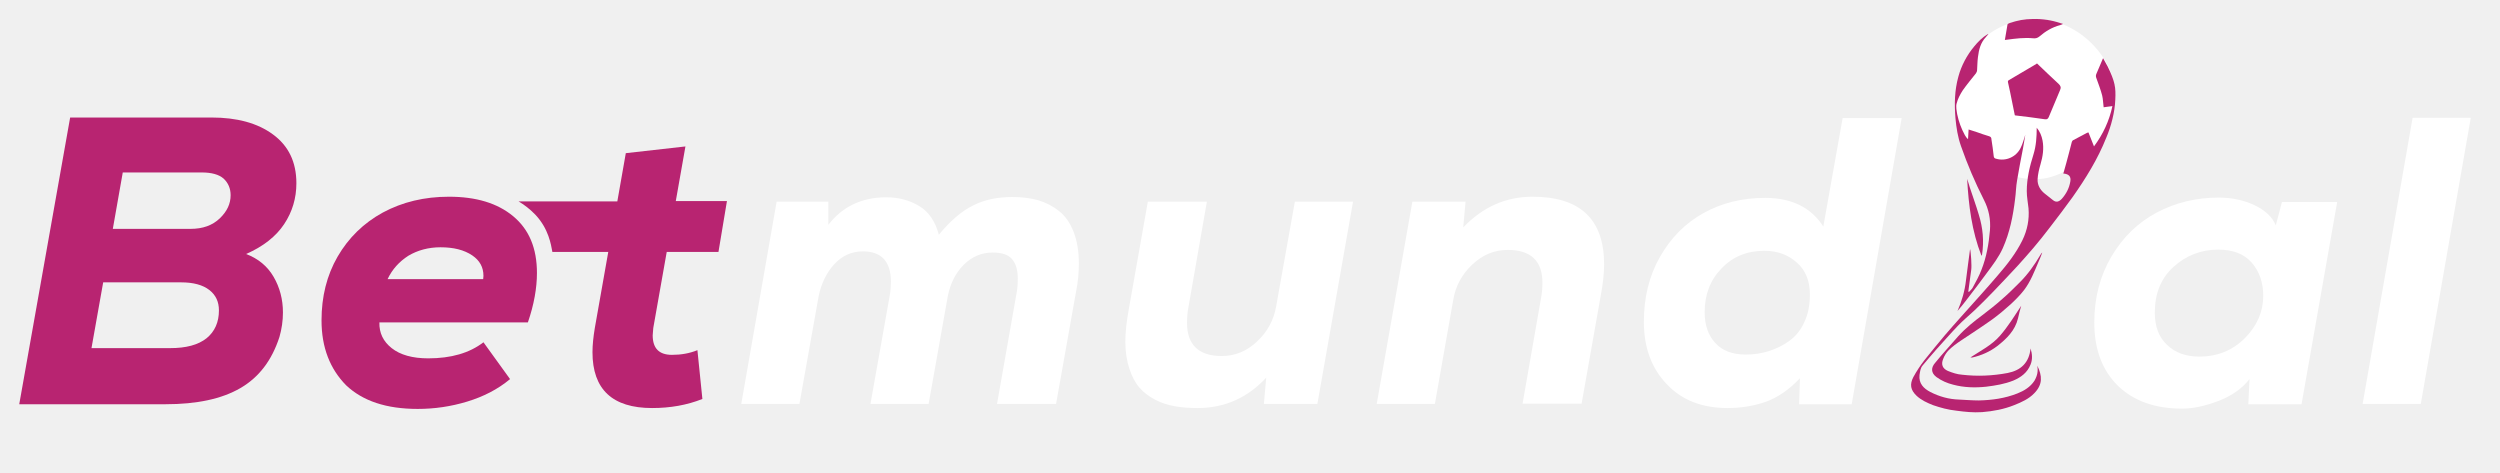
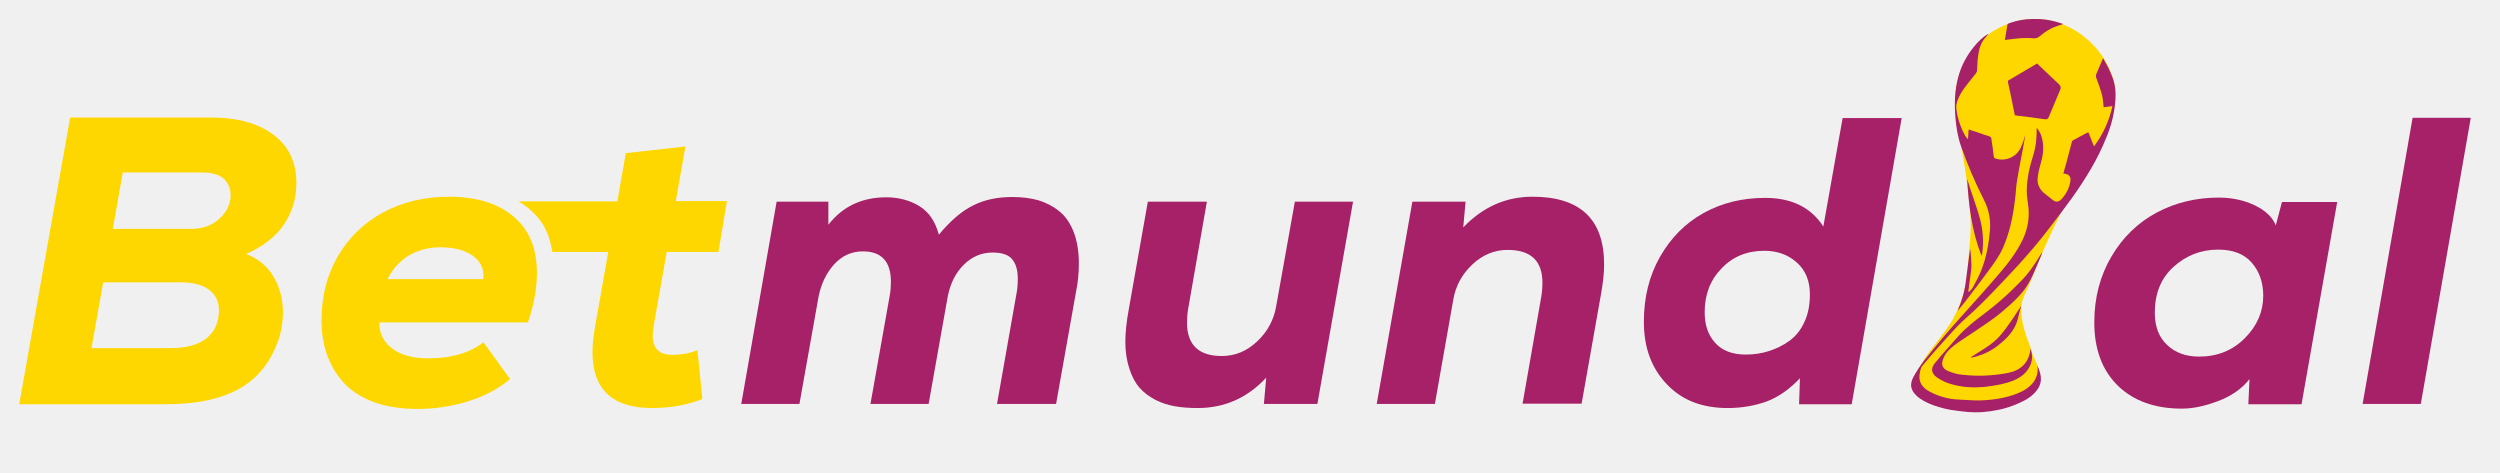
<svg xmlns="http://www.w3.org/2000/svg" version="1.1" x="0px" y="0px" viewBox="0 0 855.3 161.7" style="enable-background:new 0 0 855.3 161.7;" xml:space="preserve">
  <style type="text/css">
- 	.st0{display:none;}
- 	.st1{fill:#FFFFFF;}
- 	.st2{fill:#B82471;}
+ 	.st0{fill:#FFD700;}
+ 	.st1{fill:#A62167;}
</style>
-   <g id="Layer_2" class="st0">
+   <g id="Layer_2">
</g>
  <g id="Layer_1">
-     <path class="st1" d="M723.8,33.9c-0.4,8.8-12.3,27.4-27.4,27.4s-27.4-12.3-27.4-27.4s12.3-27.4,27.4-27.4S724.4,20.7,723.8,33.9z" />
+     <path class="st0" d="M697.4,132.2c0,0-5.5,6.4-18.8,7.3c-17.8,1.2-23.4-6.5-23.4-6.5s-1.1-3.4,0.4-5.2c1.4-1.9,0.7-1.6,2.8-5   c2.1-3.4,7.1-9,9.7-13.6c3.7-6.6,4.9-12.6,5.3-20.1c0.2-3.7,1.2-9.5,0.7-16.1c-0.8-11-3.2-23.2-3.2-23.2l51.9-9.3   c0,0-18.2,30-26.9,52.9c-2.8,7.3-4.6,8.7-4.4,13c0.1,2.4,0.6,6.1,2.8,11.4c0.3,0.9,0.5,1.3,0.7,2.2c0.8,2.8,2.1,4.3,2.4,6.1   C698.3,132,697.4,132.2,697.4,132.2z" />
+     <path class="st0" d="M723.8,33.9c-0.4,8.8-12.3,27.4-27.4,27.4s-27.4-12.3-27.4-27.4s12.3-27.4,27.4-27.4S724.4,20.7,723.8,33.9z" />
    <g>
-       <path class="st2" d="M6.6,138.2l17.4-98h48.3c8.8,0,15.8,1.9,21.1,5.8s8,9.4,8,16.7c0,5.1-1.4,9.8-4.2,14    c-2.8,4.2-7.1,7.6-13,10.2c4.2,1.6,7.3,4.2,9.4,7.8c2.1,3.6,3.2,7.7,3.2,12.2c0,2.8-0.4,5.6-1.2,8.4c-2.6,8-7,13.8-13.4,17.5    c-6.4,3.7-14.9,5.5-25.6,5.5H6.6z M31.3,119.1h26.9c5.5,0,9.6-1.1,12.5-3.4c2.8-2.3,4.2-5.5,4.2-9.5c0-3-1.1-5.3-3.3-7    s-5.4-2.6-9.6-2.6H35.3L31.3,119.1z M38.6,78.3h26.6c4.2,0,7.5-1.2,10-3.6c2.5-2.4,3.7-5,3.7-7.9c0-2.3-0.8-4.2-2.4-5.7    c-1.6-1.4-4.1-2.1-7.5-2.1H42L38.6,78.3z" />
-       <path class="st2" d="M110,109.6c0-8.1,1.8-15.4,5.5-21.8c3.7-6.4,8.9-11.5,15.5-15.1c6.7-3.6,14.2-5.4,22.6-5.4    c9.3,0,16.6,2.2,22,6.7c5.4,4.5,8.1,10.9,8.1,19.4c0,5.1-1,10.8-3.1,16.9h-50.8c-0.1,3.6,1.3,6.5,4.2,8.8    c2.9,2.3,7.1,3.5,12.5,3.5c7.8,0,14.1-1.8,18.9-5.5l9.1,12.6c-4.2,3.5-9.1,6-14.7,7.7c-5.6,1.7-11.2,2.5-16.9,2.5    c-10.7,0-18.8-2.7-24.5-8.1C112.9,126.2,110,118.9,110,109.6z M132.6,95.5h32.7c0-0.4,0.1-0.7,0.1-1.1c0-3-1.3-5.3-3.8-7    c-2.8-1.9-6.4-2.8-10.9-2.8c-4.1,0-7.8,1-11,2.9C136.6,89.5,134.2,92.1,132.6,95.5z" />
-       <path class="st2" d="M189,86.3c-0.5-2.7-1.3-8-5.8-12.8c-2-2.1-4.1-3.6-5.8-4.6c11.3,0,22.5,0,33.8,0l2.9-16.5l20.4-2.3l-3.3,18.7    h17.5l-2.9,17.4h-17.7l-4.6,26c-0.1,1.3-0.2,2.1-0.2,2.5c0,4.5,2.2,6.7,6.6,6.7c3.1,0,6-0.5,8.7-1.6l1.7,16.7    c-5.3,2.1-11,3.1-17.2,3.1c-13.6,0-20.4-6.4-20.4-19.1c0-2.5,0.3-5.3,0.8-8.3l4.6-26H189z" />
+       <path class="st0" d="M6.6,138.2l17.4-98h48.3c8.8,0,15.8,1.9,21.1,5.8s8,9.4,8,16.7c0,5.1-1.4,9.8-4.2,14    c-2.8,4.2-7.1,7.6-13,10.2c4.2,1.6,7.3,4.2,9.4,7.8c2.1,3.6,3.2,7.7,3.2,12.2c0,2.8-0.4,5.6-1.2,8.4c-2.6,8-7,13.8-13.4,17.5    c-6.4,3.7-14.9,5.5-25.6,5.5H6.6z M31.3,119.1h26.9c5.5,0,9.6-1.1,12.5-3.4c2.8-2.3,4.2-5.5,4.2-9.5c0-3-1.1-5.3-3.3-7    s-5.4-2.6-9.6-2.6H35.3L31.3,119.1z M38.6,78.3h26.6c4.2,0,7.5-1.2,10-3.6c2.5-2.4,3.7-5,3.7-7.9c0-2.3-0.8-4.2-2.4-5.7    c-1.6-1.4-4.1-2.1-7.5-2.1H42L38.6,78.3z" />
+       <path class="st0" d="M110,109.6c0-8.1,1.8-15.4,5.5-21.8c3.7-6.4,8.9-11.5,15.5-15.1c6.7-3.6,14.2-5.4,22.6-5.4    c9.3,0,16.6,2.2,22,6.7c5.4,4.5,8.1,10.9,8.1,19.4c0,5.1-1,10.8-3.1,16.9h-50.8c-0.1,3.6,1.3,6.5,4.2,8.8    c2.9,2.3,7.1,3.5,12.5,3.5c7.8,0,14.1-1.8,18.9-5.5l9.1,12.6c-4.2,3.5-9.1,6-14.7,7.7c-5.6,1.7-11.2,2.5-16.9,2.5    c-10.7,0-18.8-2.7-24.5-8.1C112.9,126.2,110,118.9,110,109.6z M132.6,95.5h32.7c0-0.4,0.1-0.7,0.1-1.1c0-3-1.3-5.3-3.8-7    c-2.8-1.9-6.4-2.8-10.9-2.8c-4.1,0-7.8,1-11,2.9C136.6,89.5,134.2,92.1,132.6,95.5z" />
+       <path class="st0" d="M189,86.3c-0.5-2.7-1.3-8-5.8-12.8c-2-2.1-4.1-3.6-5.8-4.6c11.3,0,22.5,0,33.8,0l2.9-16.5l20.4-2.3l-3.3,18.7    h17.5l-2.9,17.4h-17.7l-4.6,26c-0.1,1.3-0.2,2.1-0.2,2.5c0,4.5,2.2,6.7,6.6,6.7c3.1,0,6-0.5,8.7-1.6l1.7,16.7    c-5.3,2.1-11,3.1-17.2,3.1c-13.6,0-20.4-6.4-20.4-19.1c0-2.5,0.3-5.3,0.8-8.3l4.6-26H189z" />
      <path class="st1" d="M253.6,138.2L265.7,69h17.7v7.9c4.8-6.2,11.4-9.4,19.8-9.4c4.2,0,8,1,11.3,3c3.3,2,5.5,5.3,6.7,9.8    c3.9-4.7,7.8-8.1,11.7-10c3.9-2,8.4-2.9,13.5-2.9c3.3,0,6.2,0.4,8.8,1.1c2.6,0.8,5,2,7.1,3.7c2.2,1.7,3.8,4.1,5,7.1    c1.2,3.1,1.8,6.7,1.8,10.9c0,3.2-0.3,6.4-1,9.8l-6.8,38.2h-20.2l6.6-37.4c0.4-1.9,0.5-3.7,0.5-5.6c0-2.9-0.7-5.1-2-6.6    c-1.3-1.5-3.5-2.2-6.6-2.2c-3.8,0-7.1,1.4-9.9,4.2c-2.8,2.8-4.5,6.3-5.4,10.5l-6.6,37.1h-19.9l6.6-37.1c0.3-1.7,0.4-3.3,0.4-4.7    c0-6.9-3.2-10.4-9.6-10.4c-3.9,0-7.1,1.5-9.8,4.4c-2.7,3-4.4,6.6-5.3,10.8l-6.6,37H253.6z" />
      <path class="st1" d="M385,116.9c0-3.1,0.4-6.9,1.2-11.2l6.5-36.7h20.2l-6.4,36.6c-0.3,1.7-0.4,3.3-0.4,4.8c0,7.6,4,11.4,11.9,11.4    c4.6,0,8.6-1.7,12.1-5c3.5-3.3,5.7-7.3,6.5-12l6.4-35.8h19.9l-12.2,69.2h-18.3l0.8-9c-6.4,6.9-14.2,10.4-23.5,10.4    c-2.8,0-5.4-0.2-7.7-0.6s-4.6-1.1-6.7-2.2c-2.1-1.1-3.9-2.4-5.4-4.1c-1.5-1.7-2.6-3.8-3.5-6.5C385.5,123.5,385,120.4,385,116.9z" />
      <path class="st1" d="M471,138.2L483.2,69h18.2l-0.8,8.8c6.7-7,14.6-10.5,23.7-10.5c16.3,0,24.5,7.7,24.5,23.2    c0,3-0.4,6.6-1.2,10.9l-6.5,36.7h-20.2l6.4-36.6c0.3-1.7,0.4-3.3,0.4-4.7c0-7.6-4-11.3-11.9-11.3c-4.6,0-8.6,1.7-12.1,5    c-3.5,3.3-5.7,7.3-6.5,12l-6.3,35.7H471z" />
      <path class="st1" d="M562.4,110.1c0-8.3,1.8-15.7,5.5-22.2c3.7-6.5,8.6-11.5,14.9-15c6.3-3.5,13.3-5.2,21.1-5.2    c9.1,0,15.7,3.3,19.9,9.8l6.6-37.1h20.2l-17.1,97.9h-18l0.3-8.9c-3.7,3.9-7.5,6.5-11.5,8c-4,1.4-8.4,2.2-13.2,2.2    c-8.8,0-15.7-2.7-20.8-8.1C565,126,562.4,118.9,562.4,110.1z M583.2,106.8c0,4.4,1.2,7.9,3.6,10.5c2.4,2.7,5.9,4,10.5,4    c2.8,0,5.4-0.4,7.9-1.2c2.5-0.8,4.8-1.9,7-3.5c2.1-1.5,3.9-3.7,5.1-6.4c1.3-2.7,1.9-5.9,1.9-9.5c0-4.6-1.5-8.3-4.5-10.9    c-3-2.7-6.7-4-11.1-4c-5.9,0-10.8,2-14.6,6C585.1,95.8,583.2,100.8,583.2,106.8z" />
      <path class="st1" d="M716.5,110.3c0-8.5,2-16,5.9-22.6c3.9-6.6,9.1-11.6,15.5-15s13.5-5.1,21.2-5.1c4.5,0,8.6,0.9,12.2,2.6    c3.6,1.7,6.1,4,7.3,6.9l2.1-8h18.9l-12.2,69.2h-18.2l0.4-8.6c-2.6,3.3-6.2,5.8-10.7,7.5c-4.5,1.7-8.6,2.6-12.4,2.6    c-9.2,0-16.5-2.6-21.9-7.8C719.2,126.7,716.5,119.5,716.5,110.3z M737.2,107c0,4.7,1.4,8.4,4.2,11c2.8,2.7,6.5,4,11,4    c6.2,0,11.4-2.1,15.6-6.3c4.2-4.2,6.3-9.1,6.3-14.5c0-4.5-1.3-8.3-3.9-11.3c-2.6-3-6.4-4.5-11.5-4.5c-5.9,0-11,2-15.3,5.9    C739.3,95.2,737.2,100.4,737.2,107z" />
      <path class="st1" d="M808.3,138.2l17.1-97.9h19.9l-17.1,97.9H808.3z" />
    </g>
    <g>
-       <path class="st2" d="M697,125.1c1.7,3.5,1.9,6.4-1,9.4c-1.9,2-4.4,3.1-6.9,4.1c-3.5,1.4-7.2,2.1-11,2.4c-3,0.2-5.9-0.1-8.8-0.5    c-2.8-0.3-5.4-1-8-1.9c-2-0.8-4-1.7-5.6-3.2c-2.1-2-2.4-3.9-1.1-6.4c1.1-2,2.4-4,3.8-5.8c2.2-2.8,4.5-5.5,6.8-8.3    c1.9-2.2,3.8-4.4,5.7-6.5c2.3-2.6,4.6-5.1,6.8-7.6c1.9-2.1,3.8-4.3,5.7-6.5c3.2-3.7,6.3-7.6,8.5-12.1c1.7-3.5,2.4-7.1,2.1-10.9    c-0.2-2-0.6-3.9-0.6-5.9c0-4.3,1-8.5,2.3-12.6c0.9-2.9,1.1-5.9,1.1-9.1c1.1,1.3,1.7,2.8,2,4.4c0.5,2.7,0.1,5.4-0.7,8.1    c-0.5,1.7-0.9,3.4-1,5.1c-0.1,2,0.9,3.7,2.4,4.9c1,0.8,1.9,1.5,2.9,2.3c1,0.8,2,0.6,3-0.5c1.5-1.7,2.5-3.6,2.9-5.9    c0.3-1.7-0.5-2.5-2.1-2.7c-0.1,0-0.2,0-0.3,0c0.7-2.5,1.4-4.9,2-7.3c0.3-1.2,0.6-2.3,0.9-3.5c0.1-0.2,0.2-0.5,0.4-0.6    c1.6-0.9,3.3-1.7,4.9-2.6c0.1,0,0.2,0,0.4-0.1c0.6,1.5,1.2,3,1.9,4.8c3.1-4.2,5.2-8.7,6.3-13.8c-1.1,0.1-2,0.3-3,0.4    c-0.2-1.4-0.2-2.8-0.5-4c-0.5-2-1.3-4-2-6c-0.2-0.5-0.2-0.9,0-1.4c0.8-1.8,1.5-3.6,2.3-5.4c0.5,1,1.1,1.9,1.6,2.9    c2.5,5.1,2.8,7.2,2.6,11.3c-0.2,4.3-1.4,9-3.1,13c-2.9,7.3-7,13.9-11.5,20.3c-2.5,3.5-5.2,7-7.8,10.4c-1.8,2.4-3.7,4.7-5.7,7.1    c-1.7,2-3.5,4-5.2,5.9c-2.7,2.9-5.4,5.8-8.2,8.7c-2.2,2.3-4.4,4.5-6.7,6.7c-1.9,1.8-3.9,3.4-5.7,5.3c-2.5,2.6-4.8,5.3-7.2,7.9    c-1.6,1.8-3.2,3.7-4.8,5.6c-0.8,0.9-0.9,2.1-1.1,3.3c-0.3,2.9,1.4,4.6,3.7,5.8c3.1,1.6,6.4,2.5,9.8,2.6c2.3,0.1,4.5,0.3,6.8,0.3    c4.5-0.1,8.9-0.7,13.2-2.4c2.3-0.9,4.4-2.2,5.8-4.3C697.1,128.4,697.3,126.9,697,125.1z" />
-       <path class="st2" d="M680.3,11.7c-0.4,0.4-0.7,0.7-0.9,1c-1.8,1.9-2.4,4.3-2.7,6.8c-0.2,1.5-0.2,3-0.3,4.5c0,0.4-0.2,0.8-0.4,1.1    c-1.5,1.9-3.1,3.8-4.5,5.8c-0.9,1.4-1.7,2.9-2.1,4.5c-0.3,1.1,0,2.5,0.2,3.7c0.5,2.5,1.4,4.9,2.6,7.1c0.3,0.5,0.6,1,1.1,1.4    c0.1-1.1,0.1-2.1,0.2-3.3c1,0.3,1.9,0.6,2.8,0.9c1.4,0.5,2.8,1,4.2,1.4c0.6,0.2,0.8,0.5,0.8,1c0.3,2,0.6,3.9,0.8,5.9    c0.1,0.5,0.3,0.7,0.8,0.8c3.3,1,6.9-0.6,8.4-3.7c0.7-1.4,1.1-2.9,1.6-4.5c-0.3,1.6-0.5,3.2-0.8,4.7c-0.7,3.6-1.4,7.2-2,10.8    c-0.4,2.2-0.4,4.4-0.7,6.5c-0.7,5.8-1.8,11.4-4.2,16.8c-1.4,3.1-3.4,5.7-5.4,8.4c-2.1,2.8-4.2,5.7-6.4,8.5    c-1.2,1.6-2.4,3.1-3.7,4.6c1.5-3.4,2.5-6.9,2.9-10.5c0.5-3.6,0.9-7.3,1.4-10.7c0.3,1,0.6,5.8,0.4,7.1c-0.3,2.5-0.7,4.9-1,7.4    c0.1,0.1,0.1,0.1,0.2,0.2c0.4-0.5,1-0.9,1.3-1.5c1.1-2,2.2-4,3-6.1c1.7-4.3,2.5-8.8,2.9-13.5c0.3-3.8-0.4-7.2-2.1-10.5    c-3-5.9-5.6-12-7.8-18.3c-1.1-3.1-1.6-6.3-1.9-9.6c-0.4-4.9-0.3-9.5,1-14.2c1-3.7,2.9-7.3,5.4-10.3c1.3-1.6,2.8-3.1,4.6-4.2    C680,11.8,680,11.8,680.3,11.7z" />
-       <path class="st2" d="M694.7,119.2c0.6,2,0.7,3.8,0,5.5c-1.1,2.8-3.3,4.4-5.9,5.5c-3,1.2-6.1,1.7-9.3,2.1    c-3.8,0.4-7.6,0.3-11.3-0.7c-2-0.5-3.9-1.3-5.7-2.6c-2-1.5-1.8-3.3-0.5-4.8c2.5-3.1,5.2-6,7.8-9c2.6-2.9,5.6-5.3,8.7-7.6    c2.2-1.7,4.4-3.4,6.5-5.3c2.1-1.8,4.1-3.8,6-5.7c2.8-2.8,5-5.9,7-9.3c0.2-0.3,0.4-0.7,0.7-0.9c-0.4,1.1-0.8,2.1-1.3,3.2    c-1.4,3.3-2.7,6.7-4.9,9.6c-1.3,1.7-2.9,3.3-4.5,4.8c-2,1.8-4.1,3.6-6.3,5.2c-3.5,2.5-7.2,4.9-10.8,7.3c-1.5,1-3,2.1-4.2,3.3    c-0.8,0.8-1.5,1.9-1.9,3c-0.8,1.9-0.2,3.3,1.6,4.1c1.5,0.6,3.2,1.2,4.9,1.3c2.6,0.3,5.2,0.4,7.7,0.3c2.6-0.1,5.3-0.4,7.9-0.9    C691.4,126.7,694.2,124.1,694.7,119.2z" />
-       <path class="st2" d="M696.9,21.7c2.5,2.4,4.9,4.7,7.4,7c0.7,0.7,0.9,1.2,0.5,2.1c-1.3,3.1-2.6,6.2-3.9,9.3    c-0.3,0.6-0.6,0.8-1.3,0.7c-3.3-0.5-6.7-0.9-10-1.3c-0.1,0-0.2,0-0.3-0.1c-0.5-2.6-1.1-5.3-1.6-7.9c-0.2-1.1-0.5-2.1-0.7-3.2    c-0.1-0.4-0.1-0.7,0.3-0.9c3.2-1.9,6.4-3.8,9.5-5.6C696.7,21.7,696.8,21.7,696.9,21.7z" />
-       <path class="st2" d="M705.8,8.2c-0.4,0.2-0.7,0.3-1,0.4c-2.7,0.7-5,2.1-7.1,3.9c-0.6,0.5-1.3,0.7-2.1,0.6    c-3.1-0.3-6.1,0.1-9.1,0.5c-0.1,0-0.3,0-0.6,0.1c0.3-1.8,0.6-3.6,0.9-5.3c0-0.2,0.4-0.4,0.7-0.5c2.6-0.9,5.2-1.4,7.9-1.4    c3.4-0.1,6.6,0.4,9.8,1.5C705.4,8,705.5,8.1,705.8,8.2z" />
-       <path class="st2" d="M677.9,87.5c-3.3-8.4-4.4-17.2-4.9-26.3c0.4,1.1,0.6,2,0.9,2.9c1,3.1,2.2,6.3,3.1,9.4c1.4,4.5,1.8,9,1.1,13.6    C678.1,87.3,678,87.3,677.9,87.5z" />
-       <path class="st2" d="M674.1,122.3c3.5-2.3,7.3-4.2,10.1-7.4c2.8-3.2,5-6.8,7.3-10.3c-0.4,1.4-0.8,2.9-1.1,4.3    c-1,4.2-3.9,7-7.1,9.5c-2.5,1.9-5.4,3.2-8.5,3.9C674.5,122.3,674.3,122.3,674.1,122.3z" />
+       <path class="st1" d="M697,125.1c1.7,3.5,1.9,6.4-1,9.4c-1.9,2-4.4,3.1-6.9,4.1c-3.5,1.4-7.2,2.1-11,2.4c-3,0.2-5.9-0.1-8.8-0.5    c-2.8-0.3-5.4-1-8-1.9c-2-0.8-4-1.7-5.6-3.2c-2.1-2-2.4-3.9-1.1-6.4c1.1-2,2.4-4,3.8-5.8c2.2-2.8,4.5-5.5,6.8-8.3    c1.9-2.2,3.8-4.4,5.7-6.5c2.3-2.6,4.6-5.1,6.8-7.6c1.9-2.1,3.8-4.3,5.7-6.5c3.2-3.7,6.3-7.6,8.5-12.1c1.7-3.5,2.4-7.1,2.1-10.9    c-0.2-2-0.6-3.9-0.6-5.9c0-4.3,1-8.5,2.3-12.6c0.9-2.9,1.1-5.9,1.1-9.1c1.1,1.3,1.7,2.8,2,4.4c0.5,2.7,0.1,5.4-0.7,8.1    c-0.5,1.7-0.9,3.4-1,5.1c-0.1,2,0.9,3.7,2.4,4.9c1,0.8,1.9,1.5,2.9,2.3c1,0.8,2,0.6,3-0.5c1.5-1.7,2.5-3.6,2.9-5.9    c0.3-1.7-0.5-2.5-2.1-2.7c-0.1,0-0.2,0-0.3,0c0.7-2.5,1.4-4.9,2-7.3c0.3-1.2,0.6-2.3,0.9-3.5c0.1-0.2,0.2-0.5,0.4-0.6    c1.6-0.9,3.3-1.7,4.9-2.6c0.1,0,0.2,0,0.4-0.1c0.6,1.5,1.2,3,1.9,4.8c3.1-4.2,5.2-8.7,6.3-13.8c-1.1,0.1-2,0.3-3,0.4    c-0.2-1.4-0.2-2.8-0.5-4c-0.5-2-1.3-4-2-6c-0.2-0.5-0.2-0.9,0-1.4c0.8-1.8,1.5-3.6,2.3-5.4c0.5,1,1.1,1.9,1.6,2.9    c2.5,5.1,2.8,7.2,2.6,11.3c-0.2,4.3-1.4,9-3.1,13c-2.9,7.3-7,13.9-11.5,20.3c-2.5,3.5-5.2,7-7.8,10.4c-1.8,2.4-3.7,4.7-5.7,7.1    c-1.7,2-3.5,4-5.2,5.9c-2.7,2.9-5.4,5.8-8.2,8.7c-2.2,2.3-4.4,4.5-6.7,6.7c-1.9,1.8-3.9,3.4-5.7,5.3c-2.5,2.6-4.8,5.3-7.2,7.9    c-1.6,1.8-3.2,3.7-4.8,5.6c-0.8,0.9-0.9,2.1-1.1,3.3c-0.3,2.9,1.4,4.6,3.7,5.8c3.1,1.6,6.4,2.5,9.8,2.6c2.3,0.1,4.5,0.3,6.8,0.3    c4.5-0.1,8.9-0.7,13.2-2.4c2.3-0.9,4.4-2.2,5.8-4.3C697.1,128.4,697.3,126.9,697,125.1z" />
+       <path class="st1" d="M680.3,11.7c-0.4,0.4-0.7,0.7-0.9,1c-1.8,1.9-2.4,4.3-2.7,6.8c-0.2,1.5-0.2,3-0.3,4.5c0,0.4-0.2,0.8-0.4,1.1    c-1.5,1.9-3.1,3.8-4.5,5.8c-0.9,1.4-1.7,2.9-2.1,4.5c-0.3,1.1,0,2.5,0.2,3.7c0.5,2.5,1.4,4.9,2.6,7.1c0.3,0.5,0.6,1,1.1,1.4    c0.1-1.1,0.1-2.1,0.2-3.3c1,0.3,1.9,0.6,2.8,0.9c1.4,0.5,2.8,1,4.2,1.4c0.6,0.2,0.8,0.5,0.8,1c0.3,2,0.6,3.9,0.8,5.9    c0.1,0.5,0.3,0.7,0.8,0.8c3.3,1,6.9-0.6,8.4-3.7c0.7-1.4,1.1-2.9,1.6-4.5c-0.3,1.6-0.5,3.2-0.8,4.7c-0.7,3.6-1.4,7.2-2,10.8    c-0.4,2.2-0.4,4.4-0.7,6.5c-0.7,5.8-1.8,11.4-4.2,16.8c-1.4,3.1-3.4,5.7-5.4,8.4c-2.1,2.8-4.2,5.7-6.4,8.5    c-1.2,1.6-2.4,3.1-3.7,4.6c1.5-3.4,2.5-6.9,2.9-10.5c0.5-3.6,0.9-7.3,1.4-10.7c0.3,1,0.6,5.8,0.4,7.1c-0.3,2.5-0.7,4.9-1,7.4    c0.1,0.1,0.1,0.1,0.2,0.2c0.4-0.5,1-0.9,1.3-1.5c1.1-2,2.2-4,3-6.1c1.7-4.3,2.5-8.8,2.9-13.5c0.3-3.8-0.4-7.2-2.1-10.5    c-3-5.9-5.6-12-7.8-18.3c-1.1-3.1-1.6-6.3-1.9-9.6c-0.4-4.9-0.3-9.5,1-14.2c1-3.7,2.9-7.3,5.4-10.3c1.3-1.6,2.8-3.1,4.6-4.2    C680,11.8,680,11.8,680.3,11.7z" />
+       <path class="st1" d="M694.7,119.2c0.6,2,0.7,3.8,0,5.5c-1.1,2.8-3.3,4.4-5.9,5.5c-3,1.2-6.1,1.7-9.3,2.1    c-3.8,0.4-7.6,0.3-11.3-0.7c-2-0.5-3.9-1.3-5.7-2.6c-2-1.5-1.8-3.3-0.5-4.8c2.5-3.1,5.2-6,7.8-9c2.6-2.9,5.6-5.3,8.7-7.6    c2.2-1.7,4.4-3.4,6.5-5.3c2.1-1.8,4.1-3.8,6-5.7c2.8-2.8,5-5.9,7-9.3c0.2-0.3,0.4-0.7,0.7-0.9c-0.4,1.1-0.8,2.1-1.3,3.2    c-1.4,3.3-2.7,6.7-4.9,9.6c-1.3,1.7-2.9,3.3-4.5,4.8c-2,1.8-4.1,3.6-6.3,5.2c-3.5,2.5-7.2,4.9-10.8,7.3c-1.5,1-3,2.1-4.2,3.3    c-0.8,0.8-1.5,1.9-1.9,3c-0.8,1.9-0.2,3.3,1.6,4.1c1.5,0.6,3.2,1.2,4.9,1.3c2.6,0.3,5.2,0.4,7.7,0.3c2.6-0.1,5.3-0.4,7.9-0.9    C691.4,126.7,694.2,124.1,694.7,119.2z" />
+       <path class="st1" d="M696.9,21.7c2.5,2.4,4.9,4.7,7.4,7c0.7,0.7,0.9,1.2,0.5,2.1c-1.3,3.1-2.6,6.2-3.9,9.3    c-0.3,0.6-0.6,0.8-1.3,0.7c-3.3-0.5-6.7-0.9-10-1.3c-0.1,0-0.2,0-0.3-0.1c-0.5-2.6-1.1-5.3-1.6-7.9c-0.2-1.1-0.5-2.1-0.7-3.2    c-0.1-0.4-0.1-0.7,0.3-0.9c3.2-1.9,6.4-3.8,9.5-5.6C696.7,21.7,696.8,21.7,696.9,21.7z" />
+       <path class="st1" d="M705.8,8.2c-0.4,0.2-0.7,0.3-1,0.4c-2.7,0.7-5,2.1-7.1,3.9c-0.6,0.5-1.3,0.7-2.1,0.6    c-3.1-0.3-6.1,0.1-9.1,0.5c-0.1,0-0.3,0-0.6,0.1c0.3-1.8,0.6-3.6,0.9-5.3c0-0.2,0.4-0.4,0.7-0.5c2.6-0.9,5.2-1.4,7.9-1.4    c3.4-0.1,6.6,0.4,9.8,1.5C705.4,8,705.5,8.1,705.8,8.2z" />
+       <path class="st1" d="M677.9,87.5c-3.3-8.4-4.4-17.2-4.9-26.3c0.4,1.1,0.6,2,0.9,2.9c1,3.1,2.2,6.3,3.1,9.4c1.4,4.5,1.8,9,1.1,13.6    C678.1,87.3,678,87.3,677.9,87.5z" />
+       <path class="st1" d="M674.1,122.3c3.5-2.3,7.3-4.2,10.1-7.4c2.8-3.2,5-6.8,7.3-10.3c-0.4,1.4-0.8,2.9-1.1,4.3    c-1,4.2-3.9,7-7.1,9.5c-2.5,1.9-5.4,3.2-8.5,3.9C674.5,122.3,674.3,122.3,674.1,122.3z" />
    </g>
+     <path class="st0" d="M674.9,88.9" />
+     <path class="st0" d="M695,119.6" />
  </g>
</svg>
